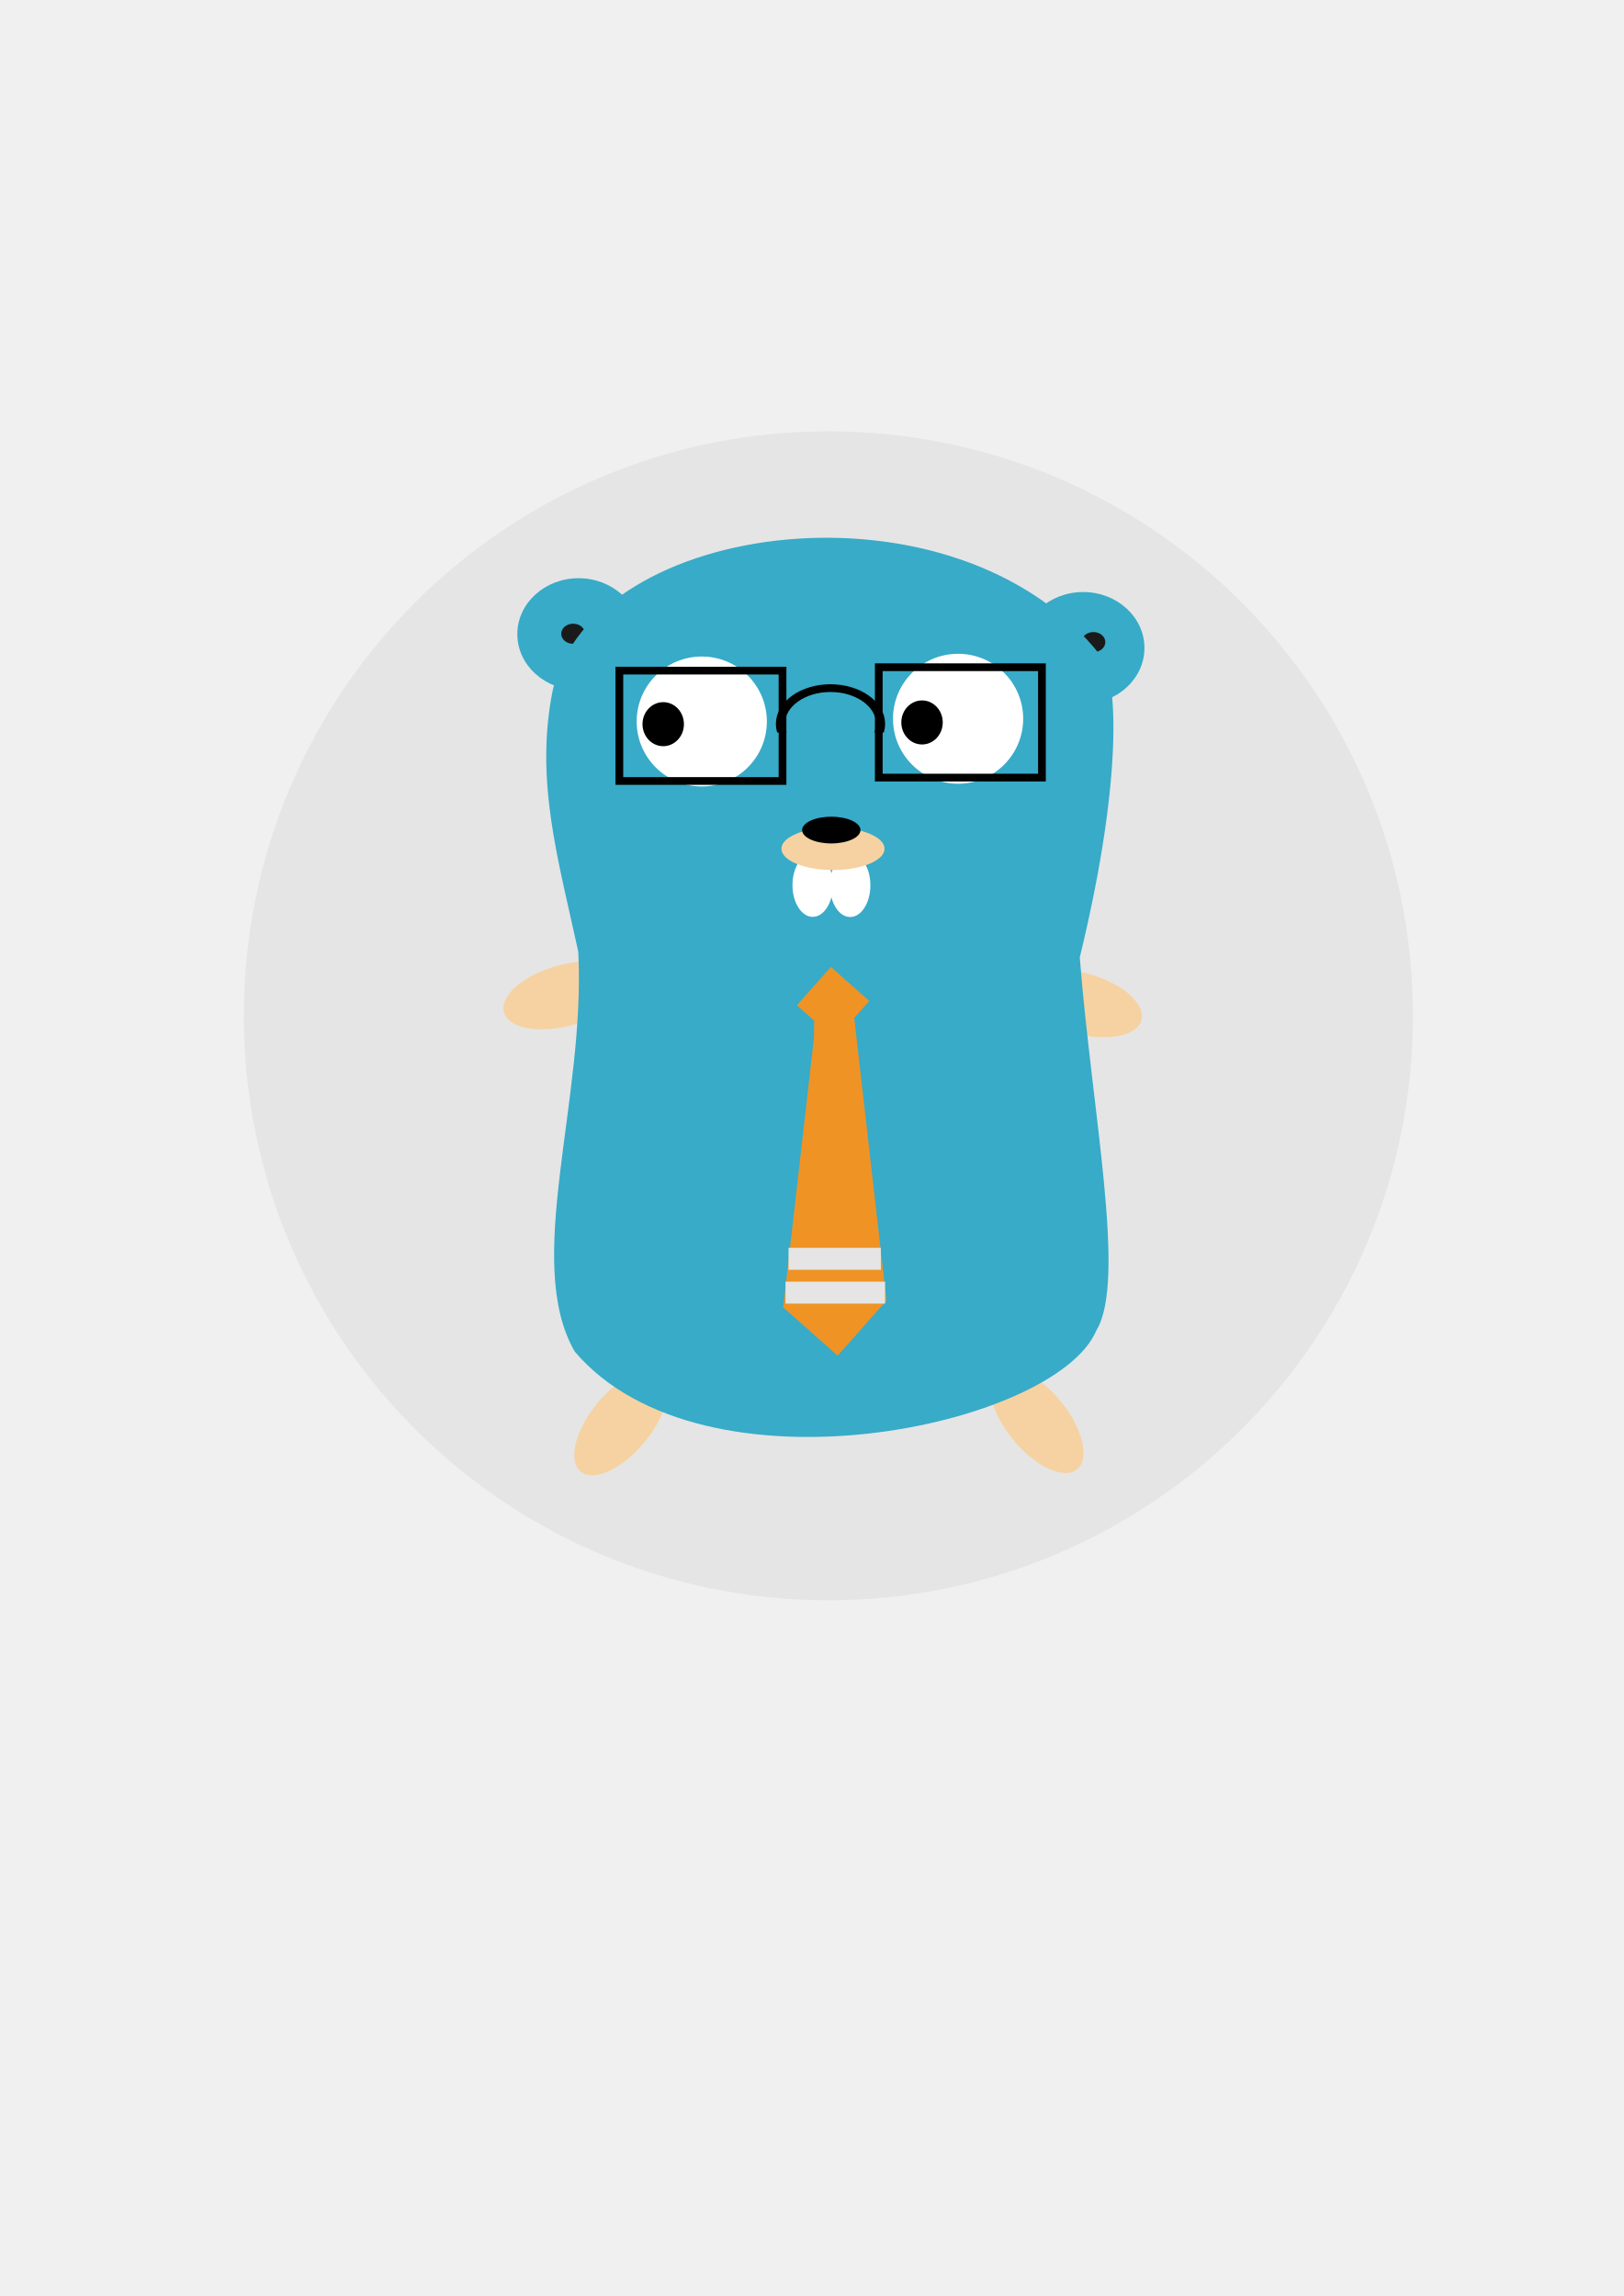
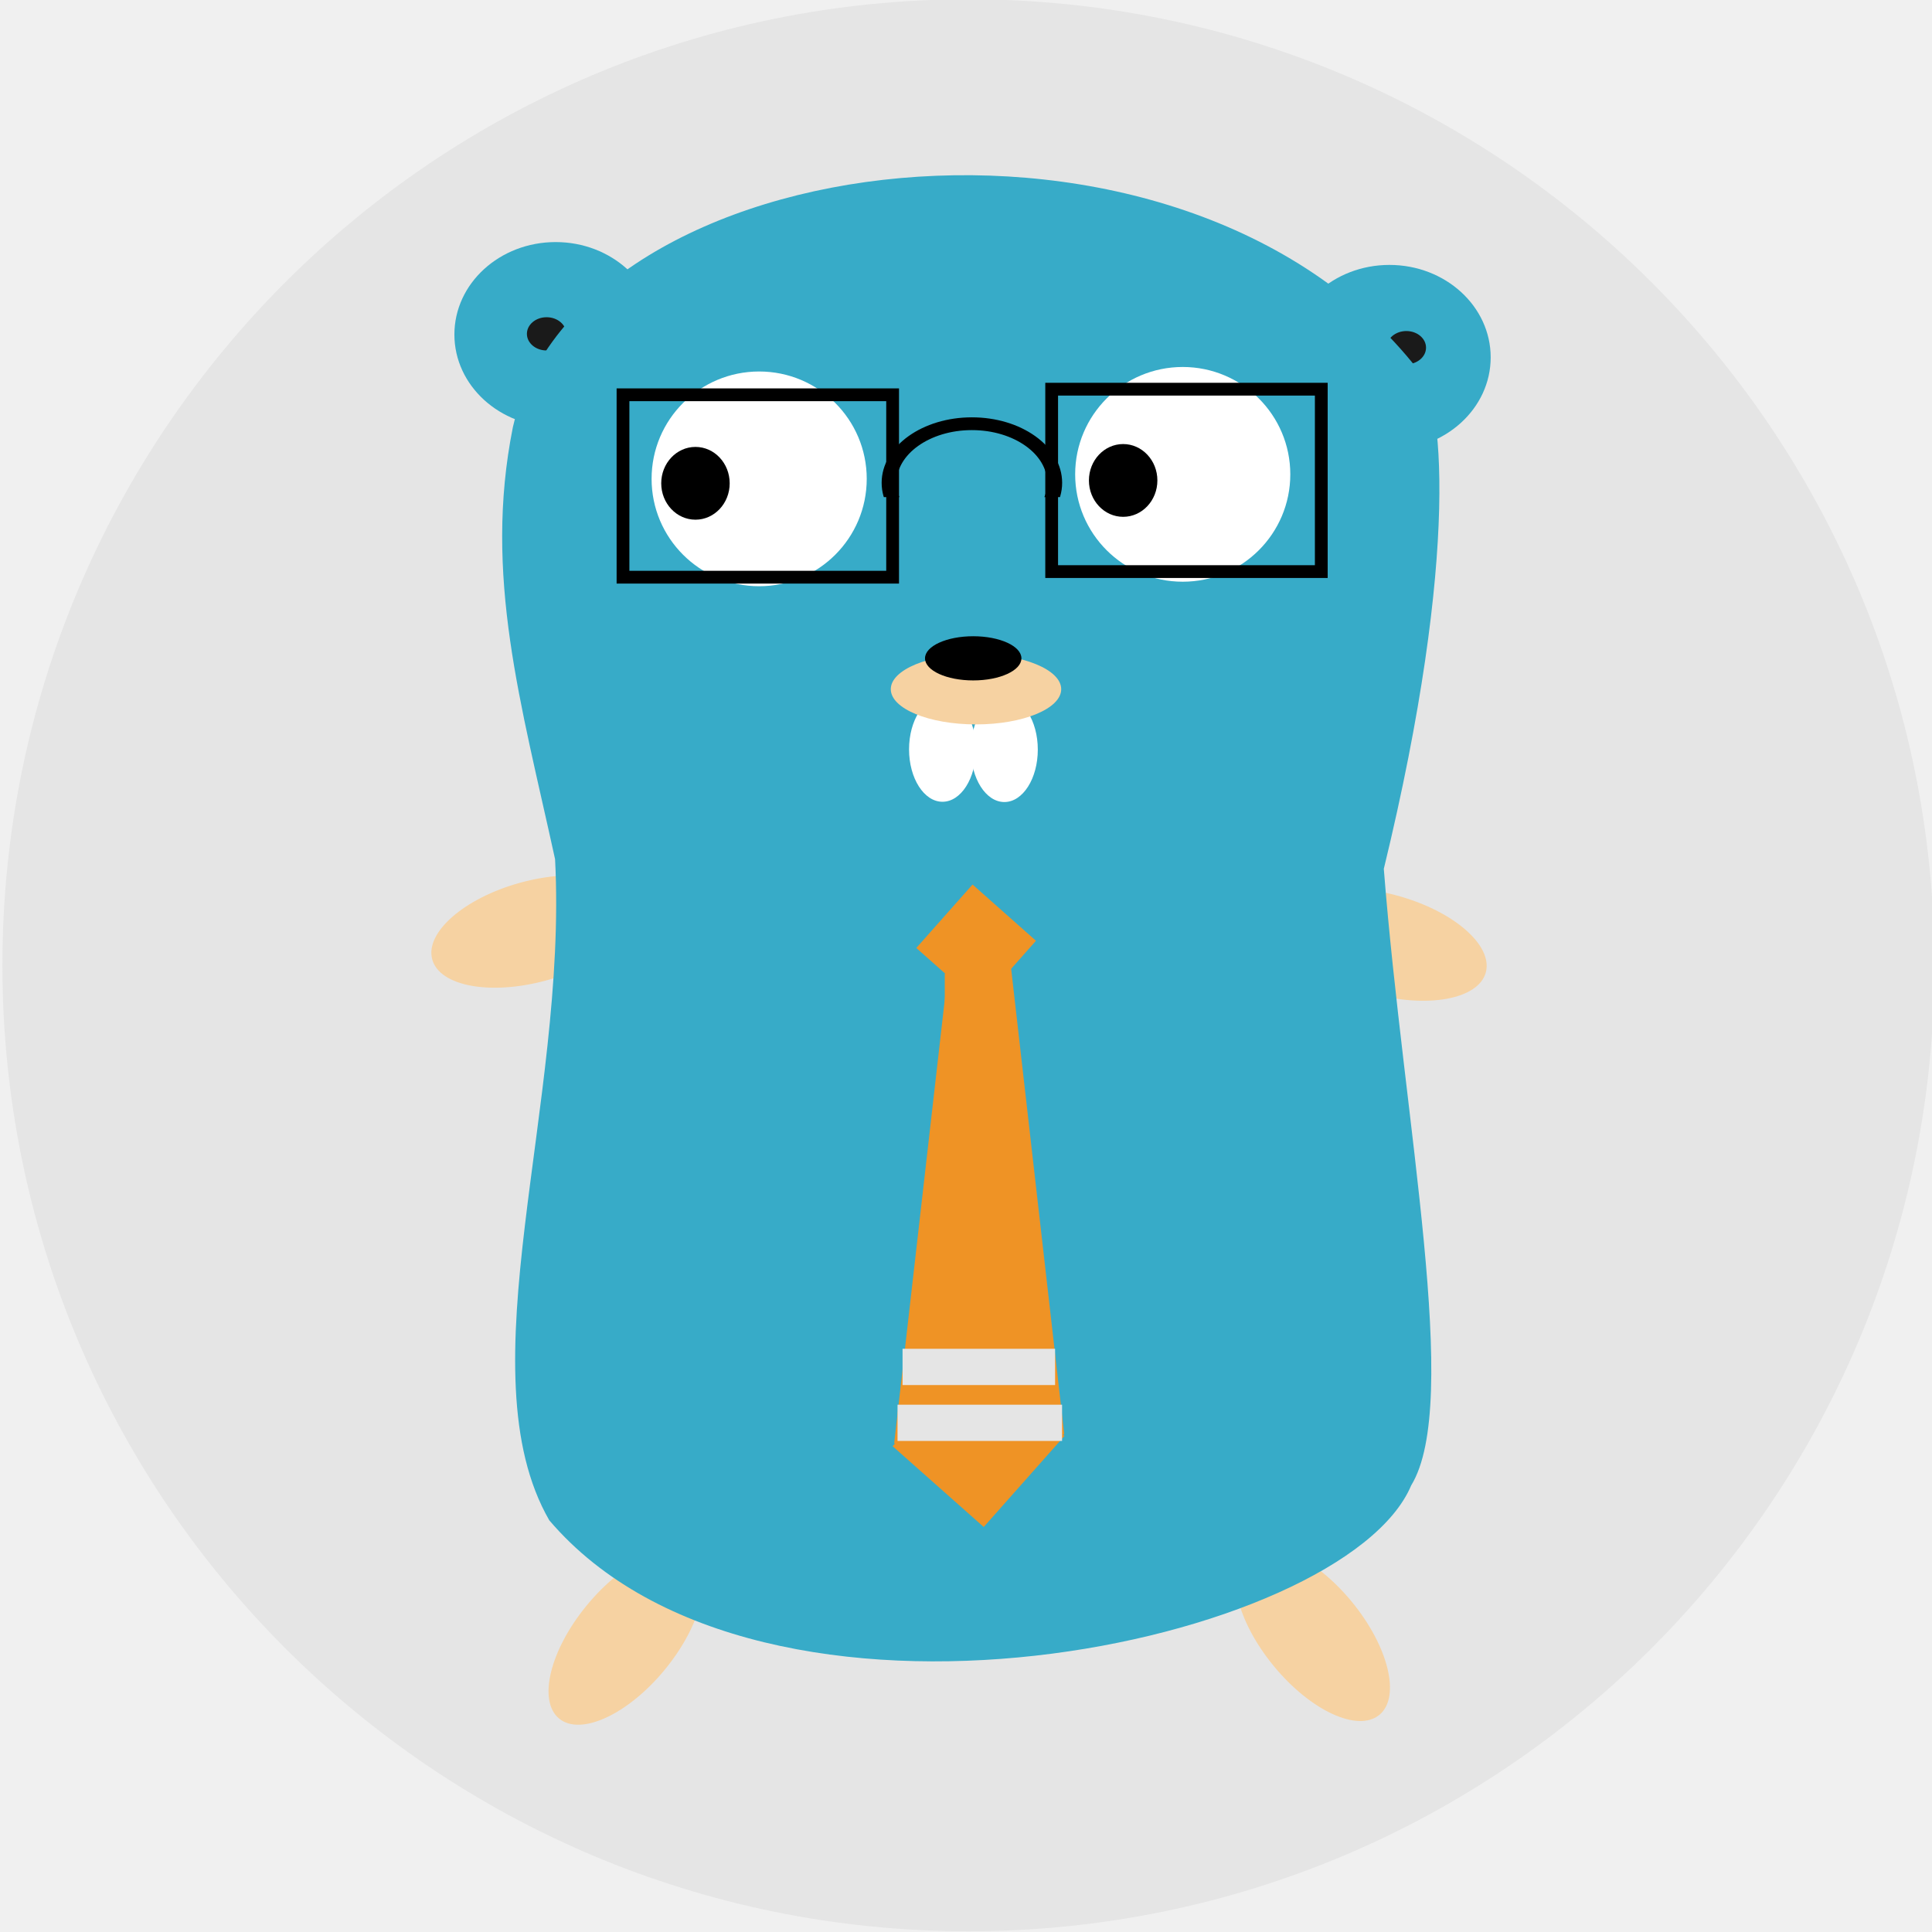
- <svg xmlns="http://www.w3.org/2000/svg" width="210mm" height="297mm" viewBox="0 0 210 297" version="1.1" id="svg1" xml:space="preserve">
+ <svg xmlns="http://www.w3.org/2000/svg" width="151.21mm" height="151.21mm" viewBox="0 0 151.21 151.21" version="1.1" id="svg1" xml:space="preserve">
  <defs id="defs1">
    <clipPath clipPathUnits="userSpaceOnUse" id="clipPath3">
      <path style="fill:#1a1a1a;fill-opacity:1;stroke-width:0.268" d="m 62.455,80.236 c 5.104,-22.302 52.256,-28.255 70.818,-4.561 2.007,1.779 3.368,14.341 -2.646,39.099 1.565,20.005 6.088,41.805 2.143,48.255 -5.218,12.392 -50.826,22.243 -67.457,2.733 -6.71,-11.648 1.452,-32.509 0.452,-51.745 -2.666,-12.215 -5.617,-22.196 -3.309,-33.78 z" id="path3" />
    </clipPath>
    <clipPath clipPathUnits="userSpaceOnUse" id="clipPath9">
      <rect style="fill:#000000;fill-opacity:1;stroke:none;stroke-width:1;stroke-dasharray:none;stroke-opacity:1" id="rect10" width="16.819" height="7.446" x="13.966" y="105.735" />
    </clipPath>
    <clipPath clipPathUnits="userSpaceOnUse" id="clipPath15">
      <rect style="fill:#000000;fill-opacity:1;stroke:none;stroke-width:1;stroke-dasharray:none;stroke-opacity:1" id="rect15" width="19.95" height="45.057" x="-1.532" y="123.826" transform="rotate(-6.506576)" />
    </clipPath>
    <clipPath clipPathUnits="userSpaceOnUse" id="clipPath15-5">
      <rect style="fill:#000000;fill-opacity:1;stroke:none;stroke-width:1;stroke-dasharray:none;stroke-opacity:1" id="rect15-4" width="19.95" height="45.057" x="-1.532" y="123.826" transform="rotate(-6.506576)" />
    </clipPath>
  </defs>
  <g id="layer1">
-     <g id="g18" transform="translate(25.07025,3.052794)">
+     <g id="g18" transform="translate(-6.275211,-52.79689)">
      <circle style="fill:#e5e5e5;fill-opacity:1;stroke:none;stroke-width:1.026;stroke-dasharray:none;stroke-opacity:1" id="path17" cx="82.069" cy="128.345" r="75.605" />
      <ellipse style="fill:#37abc8;fill-opacity:1;stroke-width:0.265" id="path6" cx="49.763" cy="78.978" rx="7.924" ry="7.235" />
      <ellipse style="fill:#37abc8;fill-opacity:1;stroke-width:0.265" id="path6-1" cx="115.021" cy="80.766" rx="7.924" ry="7.235" />
      <ellipse style="fill:#1a1a1a;fill-opacity:1;stroke-width:0.348" id="path7-8" cx="116.344" cy="80.007" rx="1.541" ry="1.301" />
      <ellipse style="fill:#1a1a1a;fill-opacity:1;stroke-width:0.348" id="path7" cx="49.055" cy="78.926" rx="1.541" ry="1.301" />
      <ellipse style="fill:#f6d2a2;fill-opacity:1;stroke-width:0.242" id="path8" cx="157.601" cy="104.696" rx="3.957" ry="8.212" transform="rotate(39.42466)" />
      <ellipse style="fill:#f6d2a2;fill-opacity:1;stroke-width:0.242" id="path8-3" cx="30.526" cy="208.794" rx="3.957" ry="8.212" transform="matrix(-0.7724603,0.635063,0.635063,0.7724603,0,0)" />
      <ellipse style="fill:#f6d2a2;fill-opacity:1;stroke-width:0.242" id="path8-3-6" cx="91.595" cy="144.268" rx="3.957" ry="8.212" transform="matrix(-0.2664579,0.9638466,0.9638466,0.2664579,0,0)" />
      <ellipse style="fill:#f6d2a2;fill-opacity:1;stroke-width:0.242" id="path8-3-6-6" cx="-133.955" cy="12.79" rx="3.957" ry="8.212" transform="rotate(-105.4536)" />
      <ellipse style="fill:#37abc8;fill-opacity:1;stroke-width:0.265" id="path1" cx="99.424" cy="118.617" rx="53.882" ry="65.872" clip-path="url(#clipPath3)" transform="translate(-16.04635,6.024897)" />
      <ellipse style="fill:#ffffff;fill-opacity:1;stroke-width:0.265" id="path4" cx="65.692" cy="90.275" rx="8.419" ry="8.403" />
      <ellipse style="fill:#ffffff;fill-opacity:1;stroke-width:0.103" id="path4-9" cx="80.04" cy="111.445" rx="2.617" ry="4.103" />
      <ellipse style="fill:#ffffff;fill-opacity:1;stroke-width:0.103" id="path4-9-9" cx="84.883" cy="111.466" rx="2.617" ry="4.103" />
      <ellipse style="fill:#ffffff;fill-opacity:1;stroke-width:0.265" id="path4-3" cx="98.843" cy="89.922" rx="8.419" ry="8.403" />
      <ellipse style="fill:#000000;fill-opacity:1;stroke-width:0.308" id="path5" cx="60.706" cy="90.623" rx="2.679" ry="2.848" />
      <ellipse style="fill:#000000;fill-opacity:1;stroke-width:0.308" id="path5-2" cx="94.18" cy="90.399" rx="2.679" ry="2.848" />
      <ellipse style="fill:#f6d2a2;fill-opacity:1;stroke-width:0.479" id="path5-7-2" cx="82.663" cy="106.737" rx="6.669" ry="2.756" />
      <ellipse style="fill:#000000;fill-opacity:1;stroke-width:0.285" id="path5-7" cx="82.445" cy="104.322" rx="3.773" ry="1.729" />
      <rect style="fill:none;fill-opacity:1;stroke:#000000;stroke-width:1;stroke-dasharray:none;stroke-opacity:1" id="rect8" width="21.102" height="14.276" x="55.035" y="83.695" />
      <rect style="fill:none;fill-opacity:1;stroke:#000000;stroke-width:1;stroke-dasharray:none;stroke-opacity:1" id="rect8-6" width="21.102" height="14.276" x="88.585" y="83.257" />
      <ellipse style="fill:none;fill-opacity:1;stroke:#000000;stroke-width:1;stroke-dasharray:none;stroke-opacity:1" id="path9" cx="22.301" cy="106.853" rx="5.546" ry="4.625" clip-path="url(#clipPath9)" transform="matrix(-1.168307,0,0,-1,108.3958,197.4378)" />
      <g id="g17" style="fill:#ef9325;fill-opacity:1">
        <rect style="fill:#ef9325;fill-opacity:1;stroke:none;stroke-width:1.024;stroke-dasharray:none;stroke-opacity:1" id="rect11" width="6.635" height="6.635" x="142.605" y="36.642" transform="rotate(41.56231)" />
        <rect style="fill:#ef9325;fill-opacity:1;stroke:none;stroke-width:1.471;stroke-dasharray:none;stroke-opacity:1" id="rect11-4" width="9.529" height="9.529" x="167.09" y="64.156" transform="rotate(41.56231)" />
        <rect style="fill:#ef9325;fill-opacity:1;stroke:none;stroke-width:1;stroke-dasharray:none;stroke-opacity:1" id="rect12" width="9.851" height="39.227" x="32.383" y="123.015" transform="rotate(6.506576,23.34643,549.9398)" clip-path="url(#clipPath15)" />
        <rect style="fill:#ef9325;fill-opacity:1;stroke:none;stroke-width:1;stroke-dasharray:none;stroke-opacity:1" id="rect12-4" width="9.851" height="39.227" x="32.383" y="123.015" transform="matrix(-0.9935589,0.1133172,0.1133172,0.9935589,103.3601,0.1940962)" clip-path="url(#clipPath15-5)" />
        <rect style="fill:#ef9325;fill-opacity:1;stroke:none;stroke-width:1;stroke-dasharray:none;stroke-opacity:1" id="rect16" width="5.015" height="38.455" x="80.218" y="129.001" />
      </g>
      <rect style="fill:#e5e5e5;fill-opacity:1;stroke:none;stroke-width:0.668;stroke-dasharray:none;stroke-opacity:1" id="rect17" width="12.878" height="2.838" x="76.522" y="162.737" />
      <rect style="fill:#e5e5e5;fill-opacity:1;stroke:none;stroke-width:0.643;stroke-dasharray:none;stroke-opacity:1" id="rect17-8" width="11.939" height="2.838" x="76.914" y="158.361" />
    </g>
  </g>
</svg>
